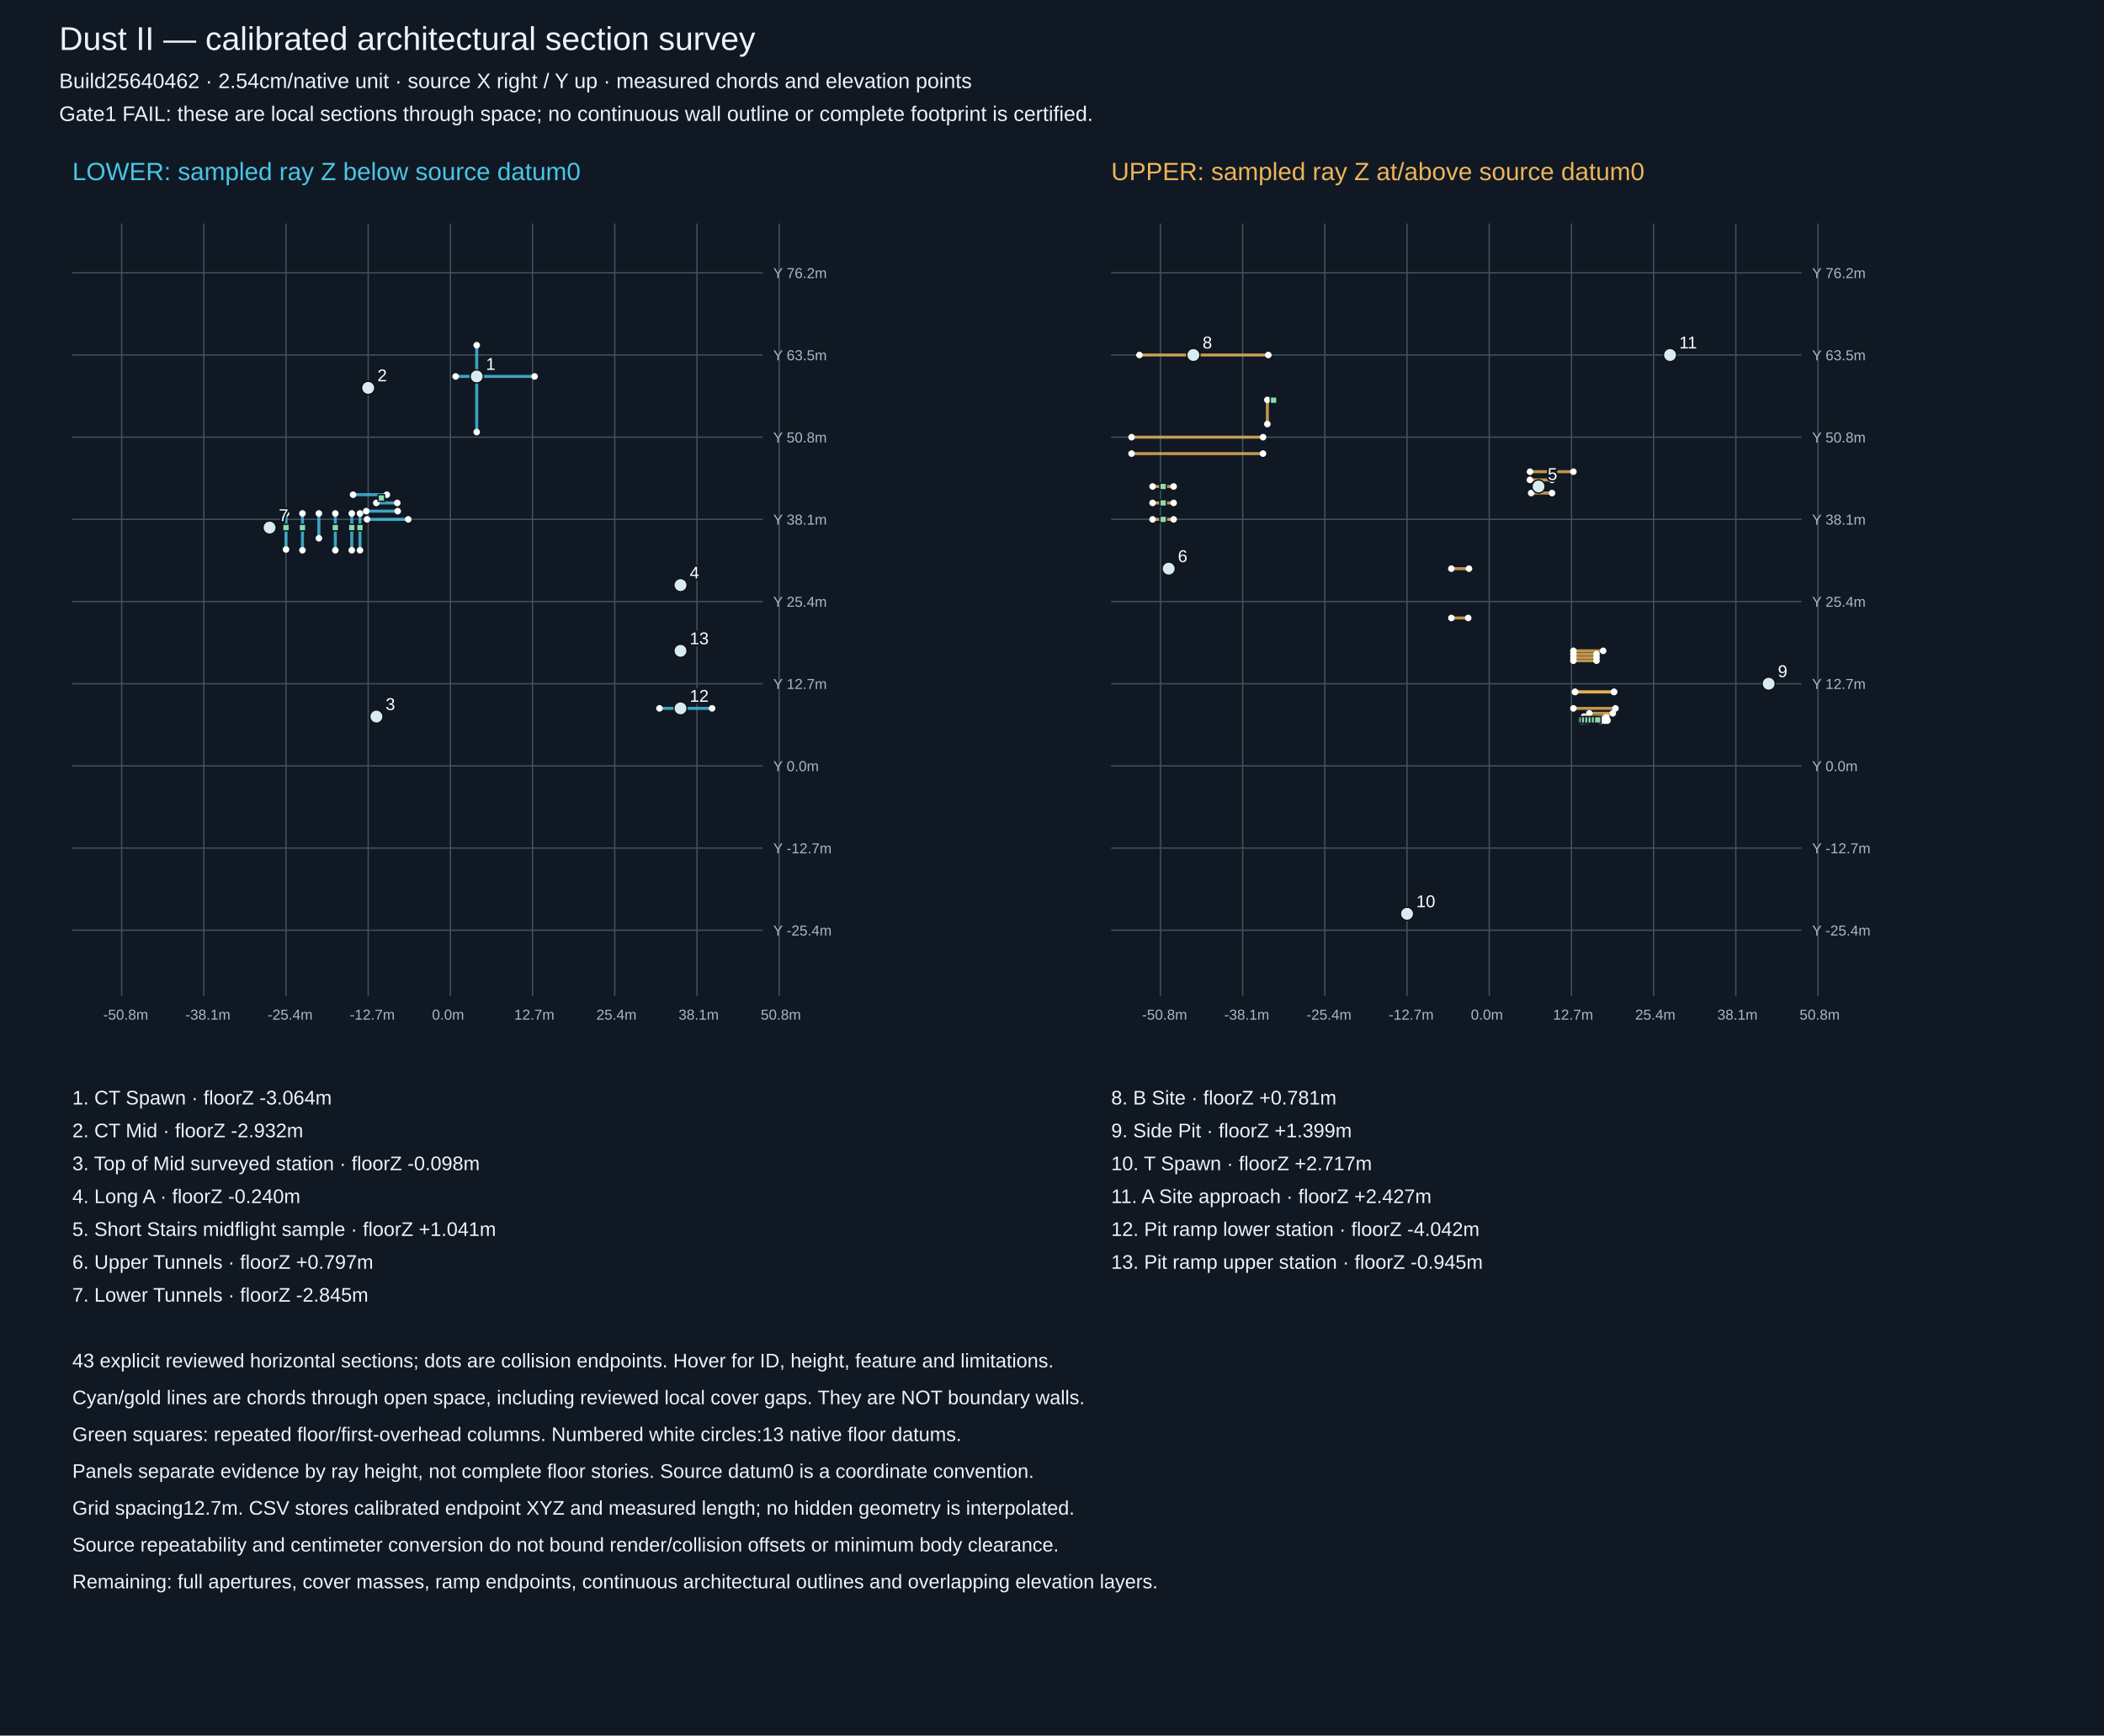
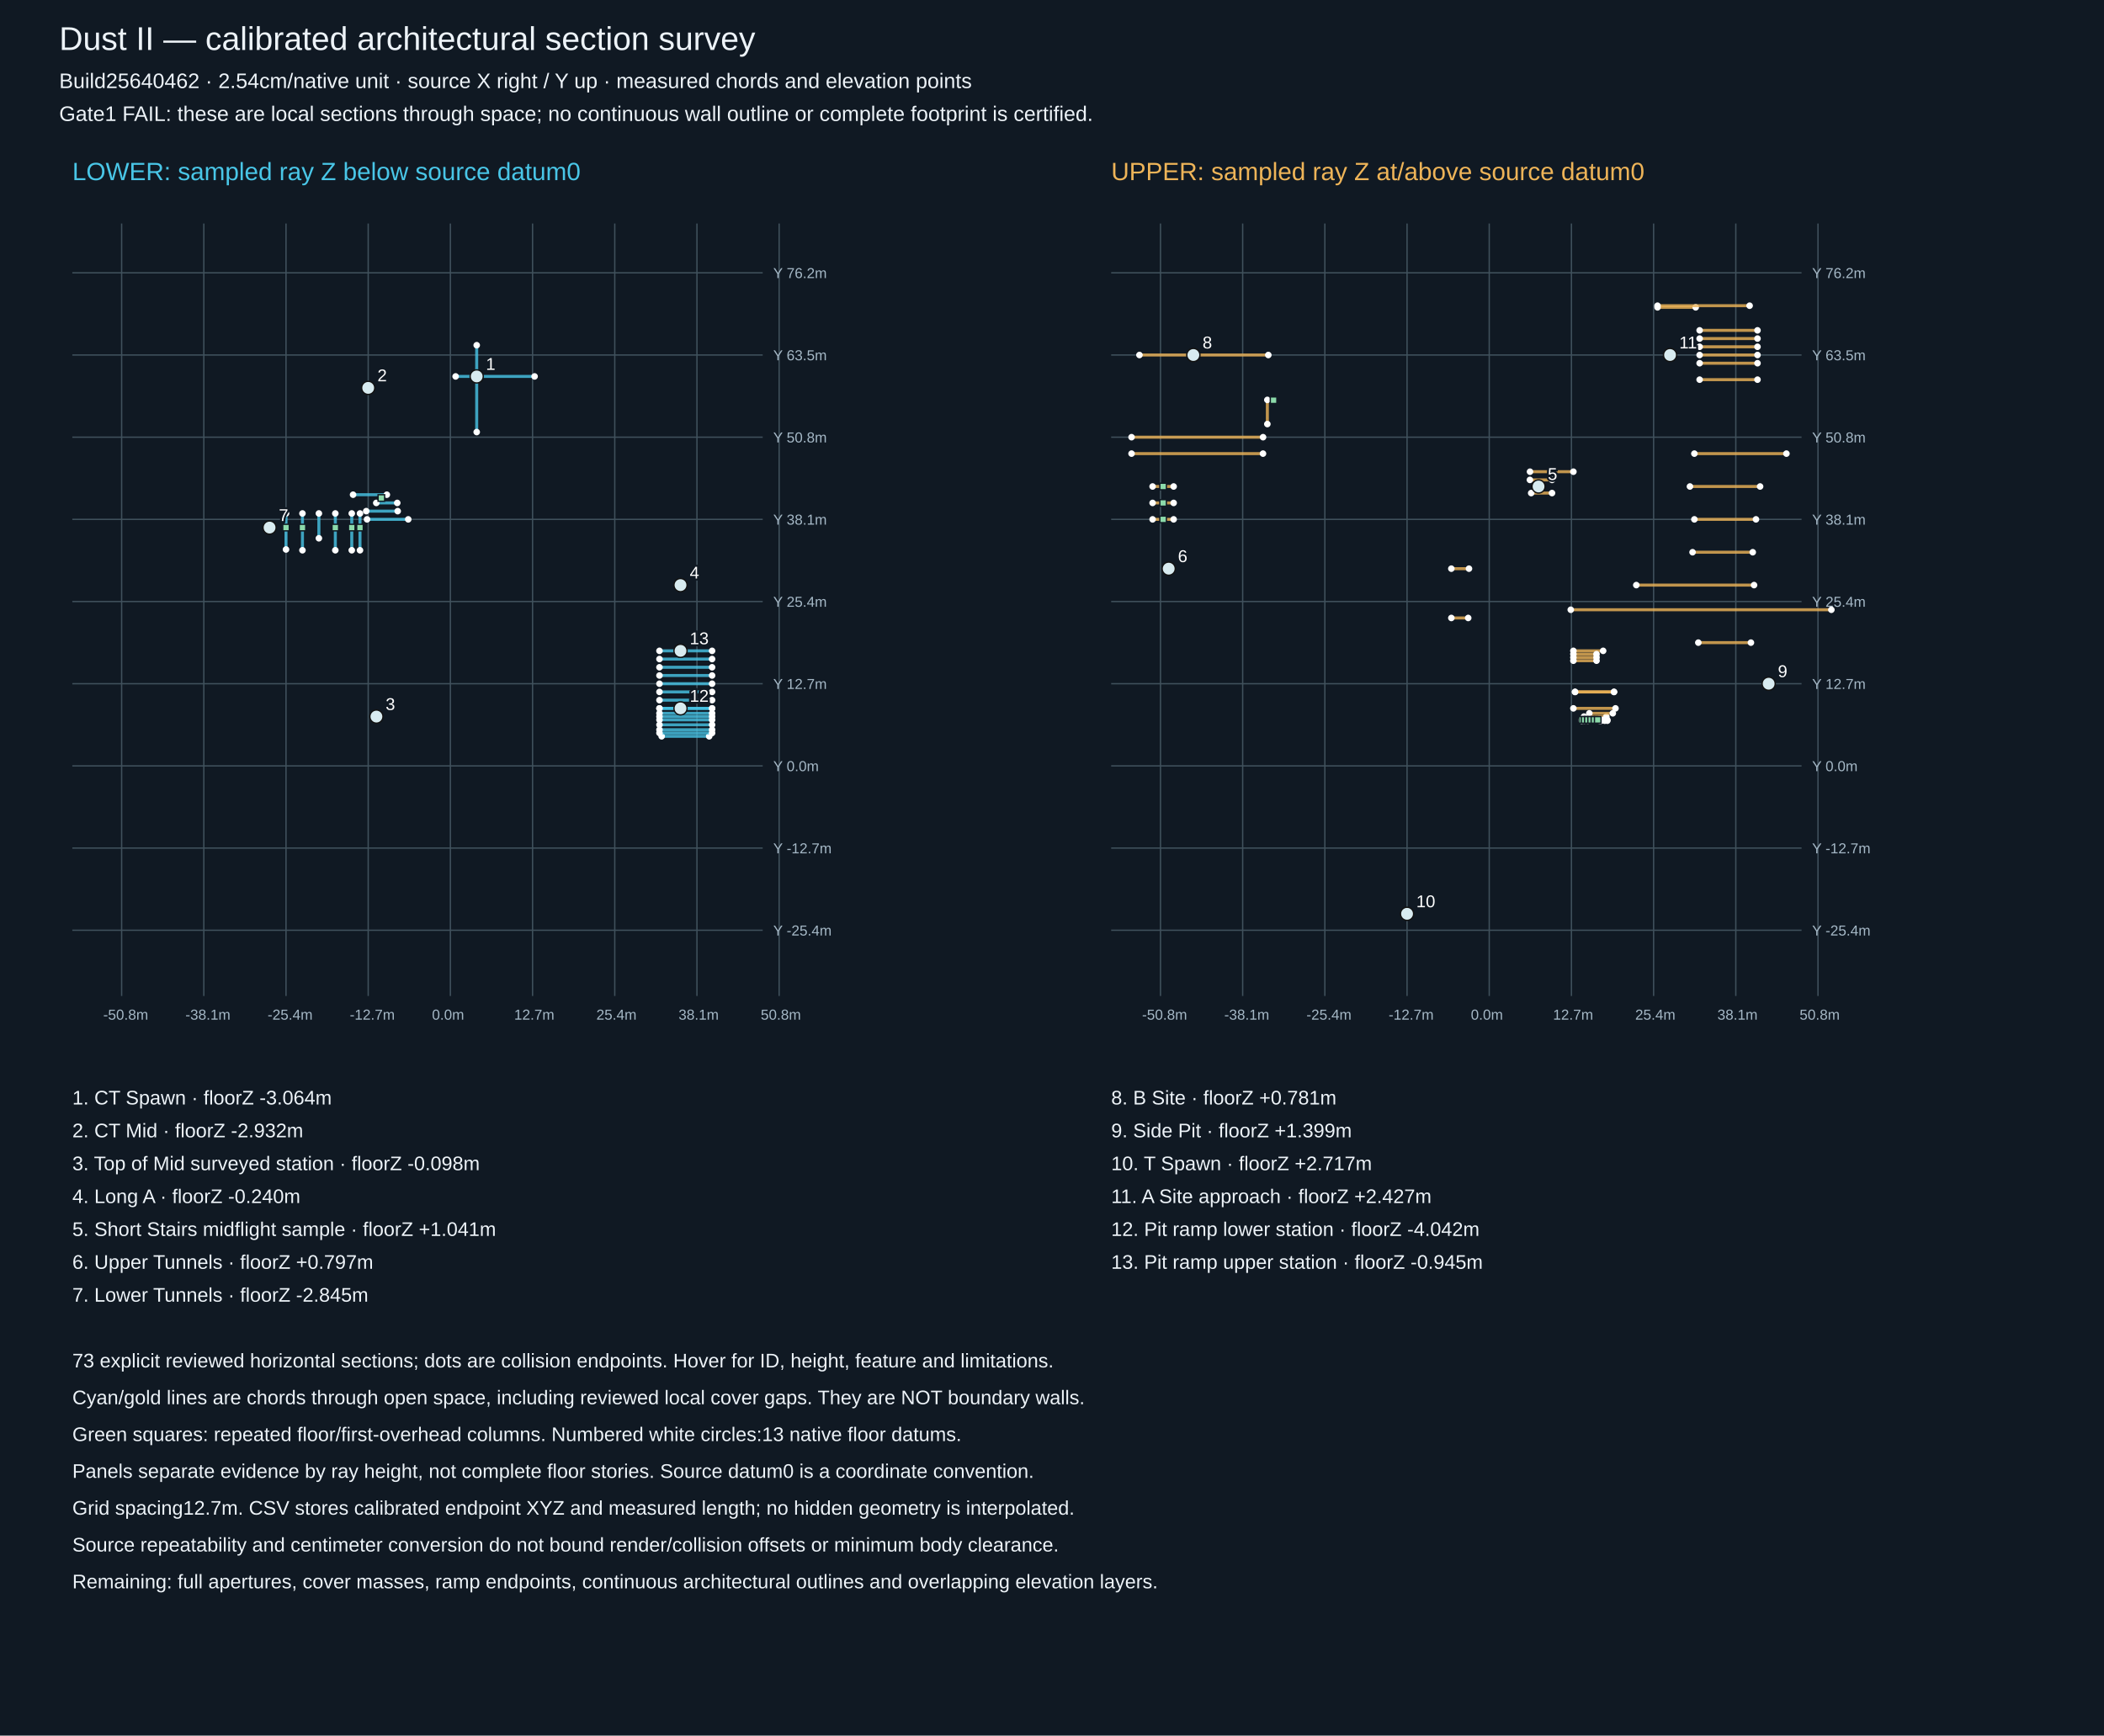
<svg xmlns="http://www.w3.org/2000/svg" width="1600" height="1320" viewBox="0 0 1600 1320">
  <rect width="1600" height="1320" fill="#101923" />
  <g fill="#edf3f8" font-family="Arial">
    <text x="45" y="38" font-size="25">Dust II — calibrated architectural section survey</text>
    <text x="45" y="67" font-size="16">Build25640462 · 2.54cm/native unit · source X right / Y up · measured chords and elevation points</text>
    <text x="45" y="92" font-size="16">Gate1 FAIL: these are local sections through space; no continuous wall outline or complete footprint is certified.</text>
  </g>
  <text x="55" y="137" fill="#49c6e7" font-family="Arial" font-size="19">LOWER: sampled ray Z below source datum0</text>
  <path d="M92.5,757.5 L92.5,170.0" stroke="#40515c" stroke-width="1" />
  <text x="78.5" y="775.5" fill="#a5b8c6" font-family="Arial" font-size="11">-50.8m</text>
  <path d="M155.0,757.5 L155.0,170.0" stroke="#40515c" stroke-width="1" />
  <text x="141.0" y="775.5" fill="#a5b8c6" font-family="Arial" font-size="11">-38.1m</text>
  <path d="M217.5,757.5 L217.5,170.0" stroke="#40515c" stroke-width="1" />
  <text x="203.5" y="775.5" fill="#a5b8c6" font-family="Arial" font-size="11">-25.4m</text>
  <path d="M280.0,757.5 L280.0,170.0" stroke="#40515c" stroke-width="1" />
  <text x="266.0" y="775.5" fill="#a5b8c6" font-family="Arial" font-size="11">-12.7m</text>
  <path d="M342.5,757.5 L342.5,170.0" stroke="#40515c" stroke-width="1" />
  <text x="328.5" y="775.5" fill="#a5b8c6" font-family="Arial" font-size="11">0.0m</text>
  <path d="M405.0,757.5 L405.0,170.0" stroke="#40515c" stroke-width="1" />
  <text x="391.0" y="775.5" fill="#a5b8c6" font-family="Arial" font-size="11">12.7m</text>
  <path d="M467.5,757.5 L467.5,170.0" stroke="#40515c" stroke-width="1" />
  <text x="453.5" y="775.5" fill="#a5b8c6" font-family="Arial" font-size="11">25.4m</text>
  <path d="M530.0,757.5 L530.0,170.0" stroke="#40515c" stroke-width="1" />
  <text x="516.0" y="775.5" fill="#a5b8c6" font-family="Arial" font-size="11">38.1m</text>
  <path d="M592.5,757.5 L592.5,170.0" stroke="#40515c" stroke-width="1" />
  <text x="578.5" y="775.5" fill="#a5b8c6" font-family="Arial" font-size="11">50.8m</text>
  <path d="M55.0,707.5 L580.0,707.5" stroke="#40515c" stroke-width="1" />
  <text x="588.0" y="711.5" fill="#a5b8c6" font-family="Arial" font-size="11">Y -25.4m</text>
  <path d="M55.0,645.0 L580.0,645.0" stroke="#40515c" stroke-width="1" />
  <text x="588.0" y="649.0" fill="#a5b8c6" font-family="Arial" font-size="11">Y -12.7m</text>
  <path d="M55.0,582.5 L580.0,582.5" stroke="#40515c" stroke-width="1" />
  <text x="588.0" y="586.5" fill="#a5b8c6" font-family="Arial" font-size="11">Y 0.0m</text>
  <path d="M55.0,520.0 L580.0,520.0" stroke="#40515c" stroke-width="1" />
  <text x="588.0" y="524.0" fill="#a5b8c6" font-family="Arial" font-size="11">Y 12.7m</text>
  <path d="M55.0,457.5 L580.0,457.5" stroke="#40515c" stroke-width="1" />
  <text x="588.0" y="461.5" fill="#a5b8c6" font-family="Arial" font-size="11">Y 25.4m</text>
  <path d="M55.0,395.0 L580.0,395.0" stroke="#40515c" stroke-width="1" />
  <text x="588.0" y="399.0" fill="#a5b8c6" font-family="Arial" font-size="11">Y 38.1m</text>
  <path d="M55.0,332.5 L580.0,332.5" stroke="#40515c" stroke-width="1" />
  <text x="588.0" y="336.5" fill="#a5b8c6" font-family="Arial" font-size="11">Y 50.8m</text>
  <path d="M55.0,270.0 L580.0,270.0" stroke="#40515c" stroke-width="1" />
  <text x="588.0" y="274.0" fill="#a5b8c6" font-family="Arial" font-size="11">Y 63.5m</text>
  <path d="M55.0,207.5 L580.0,207.5" stroke="#40515c" stroke-width="1" />
  <text x="588.0" y="211.5" fill="#a5b8c6" font-family="Arial" font-size="11">Y 76.2m</text>
  <g>
    <path d="M501.5,538.75 L541.5,538.75" stroke="#49c6e7" stroke-width="2.3" opacity=".8" />
    <circle cx="501.5" cy="538.75" r="2.5" fill="#fff" />
    <circle cx="541.5" cy="538.75" r="2.5" fill="#fff" />
  </g>
  <g>
    <path d="M279.121,395.0 L310.459,395.0" stroke="#49c6e7" stroke-width="2.3" opacity=".8" />
    <circle cx="279.121" cy="395.0" r="2.5" fill="#fff" />
    <circle cx="310.459" cy="395.0" r="2.5" fill="#fff" />
  </g>
  <g>
    <path d="M278.5,388.75 L302.425,388.75" stroke="#49c6e7" stroke-width="2.3" opacity=".8" />
    <circle cx="278.5" cy="388.75" r="2.5" fill="#fff" />
    <circle cx="302.425" cy="388.75" r="2.5" fill="#fff" />
  </g>
  <g>
    <path d="M286.141,382.5 L302.087,382.5" stroke="#49c6e7" stroke-width="2.3" opacity=".8" />
    <circle cx="286.141" cy="382.5" r="2.5" fill="#fff" />
    <circle cx="302.087" cy="382.5" r="2.5" fill="#fff" />
  </g>
  <g>
    <path d="M268.5,376.25 L294.178,376.25" stroke="#49c6e7" stroke-width="2.3" opacity=".8" />
    <circle cx="268.5" cy="376.25" r="2.5" fill="#fff" />
    <circle cx="294.178" cy="376.25" r="2.5" fill="#fff" />
  </g>
  <g>
    <path d="M346.485,286.291 L406.533,286.291" stroke="#49c6e7" stroke-width="2.3" opacity=".8" />
    <circle cx="346.485" cy="286.291" r="2.5" fill="#fff" />
    <circle cx="406.533" cy="286.291" r="2.5" fill="#fff" />
  </g>
  <g>
    <path d="M362.515,328.6 L362.515,262.554" stroke="#49c6e7" stroke-width="2.3" opacity=".8" />
    <circle cx="362.515" cy="328.6" r="2.5" fill="#fff" />
    <circle cx="362.515" cy="262.554" r="2.5" fill="#fff" />
  </g>
  <g>
    <path d="M217.5,417.913 L217.5,390.5" stroke="#49c6e7" stroke-width="2.3" opacity=".8" />
    <circle cx="217.5" cy="417.913" r="2.5" fill="#fff" />
    <circle cx="217.5" cy="390.5" r="2.5" fill="#fff" />
  </g>
  <g>
    <path d="M230.0,418.5 L230.0,390.5" stroke="#49c6e7" stroke-width="2.3" opacity=".8" />
    <circle cx="230.0" cy="418.5" r="2.5" fill="#fff" />
    <circle cx="230.0" cy="390.5" r="2.5" fill="#fff" />
  </g>
  <g>
    <path d="M255.0,418.5 L255.0,390.5" stroke="#49c6e7" stroke-width="2.3" opacity=".8" />
    <circle cx="255.0" cy="418.5" r="2.5" fill="#fff" />
    <circle cx="255.0" cy="390.5" r="2.5" fill="#fff" />
  </g>
  <g>
    <path d="M267.5,418.5 L267.5,390.5" stroke="#49c6e7" stroke-width="2.3" opacity=".8" />
    <circle cx="267.5" cy="418.5" r="2.5" fill="#fff" />
    <circle cx="267.5" cy="390.5" r="2.5" fill="#fff" />
  </g>
  <g>
    <path d="M273.75,418.5 L273.75,390.5" stroke="#49c6e7" stroke-width="2.3" opacity=".8" />
    <circle cx="273.75" cy="418.5" r="2.5" fill="#fff" />
    <circle cx="273.75" cy="390.5" r="2.5" fill="#fff" />
  </g>
  <g>
    <path d="M242.5,409.389 L242.5,390.5" stroke="#49c6e7" stroke-width="2.3" opacity=".8" />
    <circle cx="242.5" cy="409.389" r="2.5" fill="#fff" />
    <circle cx="242.5" cy="390.5" r="2.5" fill="#fff" />
  </g>
  <g>
+     <path d="M503.173,559.999 L539.309,559.999" stroke="#49c6e7" stroke-width="2.3" opacity=".8" />
+     <circle cx="503.173" cy="559.999" r="2.5" fill="#fff" />
+     <circle cx="539.309" cy="559.999" r="2.5" fill="#fff" />
+   </g>
+   <g>
+     <path d="M501.5,557.5 L541.5,557.5" stroke="#49c6e7" stroke-width="2.3" opacity=".8" />
+     <circle cx="501.5" cy="557.5" r="2.5" fill="#fff" />
+     <circle cx="541.5" cy="557.5" r="2.5" fill="#fff" />
+   </g>
+   <g>
+     <path d="M501.5,554.999 L541.5,554.999" stroke="#49c6e7" stroke-width="2.3" opacity=".8" />
+     <circle cx="501.5" cy="554.999" r="2.5" fill="#fff" />
+     <circle cx="541.5" cy="554.999" r="2.5" fill="#fff" />
+   </g>
+   <g>
+     <path d="M501.5,551.249 L541.5,551.249" stroke="#49c6e7" stroke-width="2.3" opacity=".8" />
+     <circle cx="501.5" cy="551.249" r="2.5" fill="#fff" />
+     <circle cx="541.5" cy="551.249" r="2.5" fill="#fff" />
+   </g>
+   <g>
+     <path d="M501.5,547.499 L541.5,547.499" stroke="#49c6e7" stroke-width="2.3" opacity=".8" />
+     <circle cx="501.5" cy="547.499" r="2.5" fill="#fff" />
+     <circle cx="541.5" cy="547.499" r="2.5" fill="#fff" />
+   </g>
+   <g>
+     <path d="M501.5,545.0 L541.5,545.0" stroke="#49c6e7" stroke-width="2.3" opacity=".8" />
+     <circle cx="501.5" cy="545.0" r="2.5" fill="#fff" />
+     <circle cx="541.5" cy="545.0" r="2.5" fill="#fff" />
+   </g>
+   <g>
+     <path d="M501.5,542.499 L541.5,542.499" stroke="#49c6e7" stroke-width="2.3" opacity=".8" />
+     <circle cx="501.5" cy="542.499" r="2.5" fill="#fff" />
+     <circle cx="541.5" cy="542.499" r="2.5" fill="#fff" />
+   </g>
+   <g>
+     <path d="M501.5,538.749 L541.5,538.749" stroke="#49c6e7" stroke-width="2.3" opacity=".8" />
+     <circle cx="501.5" cy="538.749" r="2.5" fill="#fff" />
+     <circle cx="541.5" cy="538.749" r="2.5" fill="#fff" />
+   </g>
+   <g>
+     <path d="M501.5,532.499 L541.5,532.499" stroke="#49c6e7" stroke-width="2.3" opacity=".8" />
+     <circle cx="501.5" cy="532.499" r="2.5" fill="#fff" />
+     <circle cx="541.5" cy="532.499" r="2.5" fill="#fff" />
+   </g>
+   <g>
+     <path d="M501.5,526.249 L541.5,526.249" stroke="#49c6e7" stroke-width="2.3" opacity=".8" />
+     <circle cx="501.5" cy="526.249" r="2.5" fill="#fff" />
+     <circle cx="541.5" cy="526.249" r="2.5" fill="#fff" />
+   </g>
+   <g>
+     <path d="M501.5,520.0 L541.5,520.0" stroke="#49c6e7" stroke-width="2.3" opacity=".8" />
+     <circle cx="501.5" cy="520.0" r="2.5" fill="#fff" />
+     <circle cx="541.5" cy="520.0" r="2.5" fill="#fff" />
+   </g>
+   <g>
+     <path d="M501.5,513.747 L541.5,513.747" stroke="#49c6e7" stroke-width="2.3" opacity=".8" />
+     <circle cx="501.5" cy="513.747" r="2.5" fill="#fff" />
+     <circle cx="541.5" cy="513.747" r="2.5" fill="#fff" />
+   </g>
+   <g>
+     <path d="M501.5,507.499 L541.5,507.499" stroke="#49c6e7" stroke-width="2.3" opacity=".8" />
+     <circle cx="501.5" cy="507.499" r="2.5" fill="#fff" />
+     <circle cx="541.5" cy="507.499" r="2.5" fill="#fff" />
+   </g>
+   <g>
+     <path d="M501.5,501.249 L541.5,501.249" stroke="#49c6e7" stroke-width="2.3" opacity=".8" />
+     <circle cx="501.5" cy="501.249" r="2.5" fill="#fff" />
+     <circle cx="541.5" cy="501.249" r="2.5" fill="#fff" />
+   </g>
+   <g>
+     <path d="M501.5,494.999 L541.5,494.999" stroke="#49c6e7" stroke-width="2.3" opacity=".8" />
+     <circle cx="501.5" cy="494.999" r="2.5" fill="#fff" />
+     <circle cx="541.5" cy="494.999" r="2.5" fill="#fff" />
+   </g>
+   <g>
    <circle cx="362.515" cy="286.291" r="5" fill="#d8ebf0" stroke="#111" />
    <text x="369.515" y="281.291" fill="#fff" stroke="#101923" stroke-width="3" paint-order="stroke" font-family="Arial" font-size="13">1</text>
  </g>
  <g>
    <circle cx="280.0" cy="295.0" r="5" fill="#d8ebf0" stroke="#111" />
    <text x="287.0" y="290.0" fill="#fff" stroke="#101923" stroke-width="3" paint-order="stroke" font-family="Arial" font-size="13">2</text>
  </g>
  <g>
    <circle cx="286.25" cy="545.0" r="5" fill="#d8ebf0" stroke="#111" />
    <text x="293.25" y="540.0" fill="#fff" stroke="#101923" stroke-width="3" paint-order="stroke" font-family="Arial" font-size="13">3</text>
  </g>
  <g>
    <circle cx="517.5" cy="445.0" r="5" fill="#d8ebf0" stroke="#111" />
    <text x="524.5" y="440.0" fill="#fff" stroke="#101923" stroke-width="3" paint-order="stroke" font-family="Arial" font-size="13">4</text>
  </g>
  <g>
    <circle cx="205.0" cy="401.25" r="5" fill="#d8ebf0" stroke="#111" />
    <text x="212.0" y="396.25" fill="#fff" stroke="#101923" stroke-width="3" paint-order="stroke" font-family="Arial" font-size="13">7</text>
  </g>
  <g>
    <circle cx="517.5" cy="538.75" r="5" fill="#d8ebf0" stroke="#111" />
    <text x="524.5" y="533.75" fill="#fff" stroke="#101923" stroke-width="3" paint-order="stroke" font-family="Arial" font-size="13">12</text>
  </g>
  <g>
    <circle cx="517.5" cy="495.0" r="5" fill="#d8ebf0" stroke="#111" />
    <text x="524.5" y="490.0" fill="#fff" stroke="#101923" stroke-width="3" paint-order="stroke" font-family="Arial" font-size="13">13</text>
  </g>
  <g>
    <rect x="287.5" y="376.25" width="5" height="5" fill="#8cdaaa" stroke="#101923" />
  </g>
  <g>
    <rect x="215.0" y="398.75" width="5" height="5" fill="#8cdaaa" stroke="#101923" />
  </g>
  <g>
    <rect x="271.25" y="398.75" width="5" height="5" fill="#8cdaaa" stroke="#101923" />
  </g>
  <g>
    <rect x="265.0" y="398.75" width="5" height="5" fill="#8cdaaa" stroke="#101923" />
  </g>
  <g>
    <rect x="252.5" y="398.75" width="5" height="5" fill="#8cdaaa" stroke="#101923" />
  </g>
  <g>
    <rect x="227.5" y="398.751" width="5" height="5" fill="#8cdaaa" stroke="#101923" />
  </g>
  <text x="845" y="137" fill="#eeb458" font-family="Arial" font-size="19">UPPER: sampled ray Z at/above source datum0</text>
  <path d="M882.5,757.5 L882.5,170.0" stroke="#40515c" stroke-width="1" />
  <text x="868.5" y="775.5" fill="#a5b8c6" font-family="Arial" font-size="11">-50.8m</text>
  <path d="M945.0,757.5 L945.0,170.0" stroke="#40515c" stroke-width="1" />
  <text x="931.0" y="775.5" fill="#a5b8c6" font-family="Arial" font-size="11">-38.1m</text>
  <path d="M1007.5,757.5 L1007.5,170.0" stroke="#40515c" stroke-width="1" />
  <text x="993.5" y="775.5" fill="#a5b8c6" font-family="Arial" font-size="11">-25.4m</text>
  <path d="M1070.0,757.5 L1070.0,170.0" stroke="#40515c" stroke-width="1" />
  <text x="1056.0" y="775.5" fill="#a5b8c6" font-family="Arial" font-size="11">-12.7m</text>
  <path d="M1132.5,757.5 L1132.5,170.0" stroke="#40515c" stroke-width="1" />
  <text x="1118.5" y="775.5" fill="#a5b8c6" font-family="Arial" font-size="11">0.0m</text>
  <path d="M1195.0,757.5 L1195.0,170.0" stroke="#40515c" stroke-width="1" />
  <text x="1181.0" y="775.5" fill="#a5b8c6" font-family="Arial" font-size="11">12.7m</text>
  <path d="M1257.5,757.5 L1257.5,170.0" stroke="#40515c" stroke-width="1" />
  <text x="1243.5" y="775.5" fill="#a5b8c6" font-family="Arial" font-size="11">25.4m</text>
  <path d="M1320.0,757.5 L1320.0,170.0" stroke="#40515c" stroke-width="1" />
  <text x="1306.0" y="775.5" fill="#a5b8c6" font-family="Arial" font-size="11">38.1m</text>
  <path d="M1382.5,757.5 L1382.5,170.0" stroke="#40515c" stroke-width="1" />
  <text x="1368.5" y="775.5" fill="#a5b8c6" font-family="Arial" font-size="11">50.8m</text>
  <path d="M845.0,707.5 L1370.0,707.5" stroke="#40515c" stroke-width="1" />
  <text x="1378.0" y="711.5" fill="#a5b8c6" font-family="Arial" font-size="11">Y -25.4m</text>
  <path d="M845.0,645.0 L1370.0,645.0" stroke="#40515c" stroke-width="1" />
  <text x="1378.0" y="649.0" fill="#a5b8c6" font-family="Arial" font-size="11">Y -12.7m</text>
  <path d="M845.0,582.5 L1370.0,582.5" stroke="#40515c" stroke-width="1" />
  <text x="1378.0" y="586.5" fill="#a5b8c6" font-family="Arial" font-size="11">Y 0.0m</text>
  <path d="M845.0,520.0 L1370.0,520.0" stroke="#40515c" stroke-width="1" />
  <text x="1378.0" y="524.0" fill="#a5b8c6" font-family="Arial" font-size="11">Y 12.7m</text>
  <path d="M845.0,457.5 L1370.0,457.5" stroke="#40515c" stroke-width="1" />
  <text x="1378.0" y="461.5" fill="#a5b8c6" font-family="Arial" font-size="11">Y 25.4m</text>
  <path d="M845.0,395.0 L1370.0,395.0" stroke="#40515c" stroke-width="1" />
  <text x="1378.0" y="399.0" fill="#a5b8c6" font-family="Arial" font-size="11">Y 38.1m</text>
  <path d="M845.0,332.5 L1370.0,332.5" stroke="#40515c" stroke-width="1" />
  <text x="1378.0" y="336.5" fill="#a5b8c6" font-family="Arial" font-size="11">Y 50.8m</text>
  <path d="M845.0,270.0 L1370.0,270.0" stroke="#40515c" stroke-width="1" />
  <text x="1378.0" y="274.0" fill="#a5b8c6" font-family="Arial" font-size="11">Y 63.5m</text>
  <path d="M845.0,207.5 L1370.0,207.5" stroke="#40515c" stroke-width="1" />
  <text x="1378.0" y="211.5" fill="#a5b8c6" font-family="Arial" font-size="11">Y 76.2m</text>
  <g>
    <path d="M1196.5,538.75 L1228.5,538.75" stroke="#eeb458" stroke-width="2.3" opacity=".8" />
    <circle cx="1196.5" cy="538.75" r="2.5" fill="#fff" />
    <circle cx="1228.5" cy="538.75" r="2.5" fill="#fff" />
  </g>
  <g>
    <path d="M1197.774,526.25 L1227.372,526.25" stroke="#eeb458" stroke-width="2.3" opacity=".8" />
    <circle cx="1197.774" cy="526.25" r="2.5" fill="#fff" />
    <circle cx="1227.372" cy="526.25" r="2.5" fill="#fff" />
  </g>
  <g>
    <path d="M1196.5,495.0 L1219.119,495.0" stroke="#eeb458" stroke-width="2.3" opacity=".8" />
    <circle cx="1196.5" cy="495.0" r="2.5" fill="#fff" />
    <circle cx="1219.119" cy="495.0" r="2.5" fill="#fff" />
  </g>
  <g>
    <path d="M1202.86,547.5 L1217.46,547.5" stroke="#eeb458" stroke-width="2.3" opacity=".8" />
    <circle cx="1202.86" cy="547.5" r="2.5" fill="#fff" />
    <circle cx="1217.46" cy="547.5" r="2.5" fill="#fff" />
  </g>
  <g>
    <path d="M1204.539,545.0 L1221.544,545.0" stroke="#eeb458" stroke-width="2.3" opacity=".8" />
    <circle cx="1204.539" cy="545.0" r="2.5" fill="#fff" />
    <circle cx="1221.544" cy="545.0" r="2.5" fill="#fff" />
  </g>
  <g>
    <path d="M1208.611,542.5 L1226.46,542.5" stroke="#eeb458" stroke-width="2.3" opacity=".8" />
    <circle cx="1208.611" cy="542.5" r="2.5" fill="#fff" />
    <circle cx="1226.46" cy="542.5" r="2.5" fill="#fff" />
  </g>
  <g>
    <path d="M1196.5,502.5 L1214.082,502.5" stroke="#eeb458" stroke-width="2.3" opacity=".8" />
    <circle cx="1196.5" cy="502.5" r="2.5" fill="#fff" />
    <circle cx="1214.082" cy="502.5" r="2.5" fill="#fff" />
  </g>
  <g>
    <path d="M1196.5,500.0 L1214.082,500.0" stroke="#eeb458" stroke-width="2.3" opacity=".8" />
    <circle cx="1196.5" cy="500.0" r="2.5" fill="#fff" />
    <circle cx="1214.082" cy="500.0" r="2.5" fill="#fff" />
  </g>
  <g>
    <path d="M1196.5,497.5 L1214.082,497.5" stroke="#eeb458" stroke-width="2.3" opacity=".8" />
    <circle cx="1196.5" cy="497.5" r="2.5" fill="#fff" />
    <circle cx="1214.082" cy="497.5" r="2.5" fill="#fff" />
  </g>
  <g>
    <path d="M963.767,322.511 L963.767,304.156" stroke="#eeb458" stroke-width="2.3" opacity=".8" />
    <circle cx="963.767" cy="322.511" r="2.5" fill="#fff" />
    <circle cx="963.767" cy="304.156" r="2.5" fill="#fff" />
  </g>
  <g>
    <path d="M1164.401,375.0 L1180.244,375.0" stroke="#eeb458" stroke-width="2.3" opacity=".8" />
    <circle cx="1164.401" cy="375.0" r="2.5" fill="#fff" />
    <circle cx="1180.244" cy="375.0" r="2.5" fill="#fff" />
  </g>
  <g>
    <path d="M1163.418,365.0 L1180.273,365.0" stroke="#eeb458" stroke-width="2.3" opacity=".8" />
    <circle cx="1163.418" cy="365.0" r="2.5" fill="#fff" />
    <circle cx="1180.273" cy="365.0" r="2.5" fill="#fff" />
  </g>
  <g>
    <path d="M1163.5,358.75 L1196.5,358.75" stroke="#eeb458" stroke-width="2.3" opacity=".8" />
    <circle cx="1163.5" cy="358.75" r="2.5" fill="#fff" />
    <circle cx="1196.5" cy="358.75" r="2.5" fill="#fff" />
  </g>
  <g>
    <path d="M1103.693,470.0 L1116.5,470.0" stroke="#eeb458" stroke-width="2.3" opacity=".8" />
    <circle cx="1103.693" cy="470.0" r="2.5" fill="#fff" />
    <circle cx="1116.5" cy="470.0" r="2.5" fill="#fff" />
  </g>
  <g>
    <path d="M1103.682,432.5 L1117.091,432.5" stroke="#eeb458" stroke-width="2.3" opacity=".8" />
    <circle cx="1103.682" cy="432.5" r="2.5" fill="#fff" />
    <circle cx="1117.091" cy="432.5" r="2.5" fill="#fff" />
  </g>
  <g>
    <path d="M1202.793,548.125 L1216.44,548.125" stroke="#eeb458" stroke-width="2.3" opacity=".8" />
    <circle cx="1202.793" cy="548.125" r="2.5" fill="#fff" />
    <circle cx="1216.44" cy="548.125" r="2.5" fill="#fff" />
  </g>
  <g>
    <path d="M1202.834,548.125 L1222.296,548.125" stroke="#eeb458" stroke-width="2.3" opacity=".8" />
    <circle cx="1202.834" cy="548.125" r="2.5" fill="#fff" />
    <circle cx="1222.296" cy="548.125" r="2.5" fill="#fff" />
  </g>
  <g>
    <path d="M1204.86,548.125 L1220.304,548.125" stroke="#eeb458" stroke-width="2.3" opacity=".8" />
    <circle cx="1204.86" cy="548.125" r="2.5" fill="#fff" />
    <circle cx="1220.304" cy="548.125" r="2.5" fill="#fff" />
  </g>
  <g>
    <path d="M1207.483,548.125 L1217.64,548.125" stroke="#eeb458" stroke-width="2.3" opacity=".8" />
    <circle cx="1207.483" cy="548.125" r="2.5" fill="#fff" />
    <circle cx="1217.64" cy="548.125" r="2.5" fill="#fff" />
  </g>
  <g>
    <path d="M1202.794,547.5 L1217.46,547.5" stroke="#eeb458" stroke-width="2.3" opacity=".8" />
    <circle cx="1202.794" cy="547.5" r="2.5" fill="#fff" />
    <circle cx="1217.46" cy="547.5" r="2.5" fill="#fff" />
  </g>
  <g>
    <path d="M1202.834,547.5 L1222.296,547.5" stroke="#eeb458" stroke-width="2.3" opacity=".8" />
    <circle cx="1202.834" cy="547.5" r="2.5" fill="#fff" />
    <circle cx="1222.296" cy="547.5" r="2.5" fill="#fff" />
  </g>
  <g>
    <path d="M1204.86,547.5 L1220.304,547.5" stroke="#eeb458" stroke-width="2.3" opacity=".8" />
    <circle cx="1204.86" cy="547.5" r="2.5" fill="#fff" />
    <circle cx="1220.304" cy="547.5" r="2.5" fill="#fff" />
  </g>
  <g>
    <path d="M1207.483,547.5 L1217.64,547.5" stroke="#eeb458" stroke-width="2.3" opacity=".8" />
    <circle cx="1207.483" cy="547.5" r="2.5" fill="#fff" />
    <circle cx="1217.64" cy="547.5" r="2.5" fill="#fff" />
  </g>
  <g>
    <path d="M866.499,270.0 L964.5,270.0" stroke="#eeb458" stroke-width="2.3" opacity=".8" />
    <circle cx="866.499" cy="270.0" r="2.5" fill="#fff" />
    <circle cx="964.5" cy="270.0" r="2.5" fill="#fff" />
  </g>
  <g>
    <path d="M1197.774,526.25 L1227.372,526.25" stroke="#eeb458" stroke-width="2.3" opacity=".8" />
    <circle cx="1197.774" cy="526.25" r="2.5" fill="#fff" />
    <circle cx="1227.372" cy="526.25" r="2.5" fill="#fff" />
  </g>
  <g>
    <path d="M876.5,395.0 L892.5,395.0" stroke="#eeb458" stroke-width="2.3" opacity=".8" />
    <circle cx="876.5" cy="395.0" r="2.5" fill="#fff" />
    <circle cx="892.5" cy="395.0" r="2.5" fill="#fff" />
  </g>
  <g>
    <path d="M876.5,382.5 L892.5,382.5" stroke="#eeb458" stroke-width="2.3" opacity=".8" />
    <circle cx="876.5" cy="382.5" r="2.5" fill="#fff" />
    <circle cx="892.5" cy="382.5" r="2.5" fill="#fff" />
  </g>
  <g>
    <path d="M876.5,370.0 L892.5,370.0" stroke="#eeb458" stroke-width="2.3" opacity=".8" />
    <circle cx="876.5" cy="370.0" r="2.5" fill="#fff" />
    <circle cx="892.5" cy="370.0" r="2.5" fill="#fff" />
  </g>
  <g>
    <path d="M860.5,345.0 L960.449,345.0" stroke="#eeb458" stroke-width="2.3" opacity=".8" />
    <circle cx="860.5" cy="345.0" r="2.5" fill="#fff" />
    <circle cx="960.449" cy="345.0" r="2.5" fill="#fff" />
  </g>
  <g>
    <path d="M860.5,332.5 L960.5,332.5" stroke="#eeb458" stroke-width="2.3" opacity=".8" />
    <circle cx="860.5" cy="332.5" r="2.5" fill="#fff" />
    <circle cx="960.5" cy="332.5" r="2.5" fill="#fff" />
  </g>
  <g>
+     <path d="M1291.5,488.749 L1331.5,488.749" stroke="#eeb458" stroke-width="2.3" opacity=".8" />
+     <circle cx="1291.5" cy="488.749" r="2.5" fill="#fff" />
+     <circle cx="1331.5" cy="488.749" r="2.5" fill="#fff" />
+   </g>
+   <g>
+     <path d="M1260.484,233.75 L1289.5,233.75" stroke="#eeb458" stroke-width="2.3" opacity=".8" />
+     <circle cx="1260.484" cy="233.75" r="2.5" fill="#fff" />
+     <circle cx="1289.5" cy="233.75" r="2.5" fill="#fff" />
+   </g>
+   <g>
+     <path d="M1194.5,463.75 L1392.668,463.75" stroke="#eeb458" stroke-width="2.3" opacity=".8" />
+     <circle cx="1194.5" cy="463.75" r="2.5" fill="#fff" />
+     <circle cx="1392.668" cy="463.75" r="2.5" fill="#fff" />
+   </g>
+   <g>
+     <path d="M1244.342,445.0 L1333.875,445.0" stroke="#eeb458" stroke-width="2.3" opacity=".8" />
+     <circle cx="1244.342" cy="445.0" r="2.5" fill="#fff" />
+     <circle cx="1333.875" cy="445.0" r="2.5" fill="#fff" />
+   </g>
+   <g>
+     <path d="M1287.125,420.0 L1332.879,420.0" stroke="#eeb458" stroke-width="2.3" opacity=".8" />
+     <circle cx="1287.125" cy="420.0" r="2.5" fill="#fff" />
+     <circle cx="1332.879" cy="420.0" r="2.5" fill="#fff" />
+   </g>
+   <g>
+     <path d="M1288.5,395.0 L1335.339,395.0" stroke="#eeb458" stroke-width="2.3" opacity=".8" />
+     <circle cx="1288.5" cy="395.0" r="2.5" fill="#fff" />
+     <circle cx="1335.339" cy="395.0" r="2.5" fill="#fff" />
+   </g>
+   <g>
+     <path d="M1285.125,370.0 L1338.473,370.0" stroke="#eeb458" stroke-width="2.3" opacity=".8" />
+     <circle cx="1285.125" cy="370.0" r="2.5" fill="#fff" />
+     <circle cx="1338.473" cy="370.0" r="2.5" fill="#fff" />
+   </g>
+   <g>
+     <path d="M1288.5,345.0 L1358.5,345.0" stroke="#eeb458" stroke-width="2.3" opacity=".8" />
+     <circle cx="1288.5" cy="345.0" r="2.5" fill="#fff" />
+     <circle cx="1358.5" cy="345.0" r="2.5" fill="#fff" />
+   </g>
+   <g>
+     <path d="M1292.5,288.749 L1336.5,288.749" stroke="#eeb458" stroke-width="2.3" opacity=".8" />
+     <circle cx="1292.5" cy="288.749" r="2.5" fill="#fff" />
+     <circle cx="1336.5" cy="288.749" r="2.5" fill="#fff" />
+   </g>
+   <g>
+     <path d="M1292.5,276.248 L1336.501,276.248" stroke="#eeb458" stroke-width="2.3" opacity=".8" />
+     <circle cx="1292.5" cy="276.248" r="2.5" fill="#fff" />
+     <circle cx="1336.501" cy="276.248" r="2.5" fill="#fff" />
+   </g>
+   <g>
+     <path d="M1292.5,269.999 L1336.501,269.999" stroke="#eeb458" stroke-width="2.3" opacity=".8" />
+     <circle cx="1292.5" cy="269.999" r="2.5" fill="#fff" />
+     <circle cx="1336.501" cy="269.999" r="2.5" fill="#fff" />
+   </g>
+   <g>
+     <path d="M1292.5,263.749 L1336.501,263.749" stroke="#eeb458" stroke-width="2.3" opacity=".8" />
+     <circle cx="1292.5" cy="263.749" r="2.5" fill="#fff" />
+     <circle cx="1336.501" cy="263.749" r="2.5" fill="#fff" />
+   </g>
+   <g>
+     <path d="M1292.5,257.499 L1336.501,257.499" stroke="#eeb458" stroke-width="2.3" opacity=".8" />
+     <circle cx="1292.5" cy="257.499" r="2.5" fill="#fff" />
+     <circle cx="1336.501" cy="257.499" r="2.5" fill="#fff" />
+   </g>
+   <g>
+     <path d="M1292.5,251.249 L1336.501,251.249" stroke="#eeb458" stroke-width="2.3" opacity=".8" />
+     <circle cx="1292.5" cy="251.249" r="2.5" fill="#fff" />
+     <circle cx="1336.501" cy="251.249" r="2.5" fill="#fff" />
+   </g>
+   <g>
+     <path d="M1260.457,232.499 L1330.5,232.499" stroke="#eeb458" stroke-width="2.3" opacity=".8" />
+     <circle cx="1260.457" cy="232.499" r="2.5" fill="#fff" />
+     <circle cx="1330.5" cy="232.499" r="2.5" fill="#fff" />
+   </g>
+   <g>
    <circle cx="1170.0" cy="370.0" r="5" fill="#d8ebf0" stroke="#111" />
    <text x="1177.0" y="365.0" fill="#fff" stroke="#101923" stroke-width="3" paint-order="stroke" font-family="Arial" font-size="13">5</text>
  </g>
  <g>
    <circle cx="888.75" cy="432.5" r="5" fill="#d8ebf0" stroke="#111" />
    <text x="895.75" y="427.5" fill="#fff" stroke="#101923" stroke-width="3" paint-order="stroke" font-family="Arial" font-size="13">6</text>
  </g>
  <g>
    <circle cx="907.5" cy="270.0" r="5" fill="#d8ebf0" stroke="#111" />
    <text x="914.5" y="265.0" fill="#fff" stroke="#101923" stroke-width="3" paint-order="stroke" font-family="Arial" font-size="13">8</text>
  </g>
  <g>
    <circle cx="1345.0" cy="520.0" r="5" fill="#d8ebf0" stroke="#111" />
    <text x="1352.0" y="515.0" fill="#fff" stroke="#101923" stroke-width="3" paint-order="stroke" font-family="Arial" font-size="13">9</text>
  </g>
  <g>
    <circle cx="1069.999" cy="695.0" r="5" fill="#d8ebf0" stroke="#111" />
    <text x="1076.999" y="690.0" fill="#fff" stroke="#101923" stroke-width="3" paint-order="stroke" font-family="Arial" font-size="13">10</text>
  </g>
  <g>
    <circle cx="1270.0" cy="270.0" r="5" fill="#d8ebf0" stroke="#111" />
    <text x="1277.0" y="265.0" fill="#fff" stroke="#101923" stroke-width="3" paint-order="stroke" font-family="Arial" font-size="13">11</text>
  </g>
  <g>
    <rect x="966.0" y="301.875" width="5" height="5" fill="#8cdaaa" stroke="#101923" />
  </g>
  <g>
    <rect x="1200.625" y="545.0" width="5" height="5" fill="#8cdaaa" stroke="#101923" />
  </g>
  <g>
    <rect x="1202.5" y="545.0" width="5" height="5" fill="#8cdaaa" stroke="#101923" />
  </g>
  <g>
    <rect x="1205.0" y="545.0" width="5" height="5" fill="#8cdaaa" stroke="#101923" />
  </g>
  <g>
    <rect x="1207.5" y="545.0" width="5" height="5" fill="#8cdaaa" stroke="#101923" />
  </g>
  <g>
    <rect x="1210.0" y="545.0" width="5" height="5" fill="#8cdaaa" stroke="#101923" />
  </g>
  <g>
    <rect x="1212.5" y="544.999" width="5" height="5" fill="#8cdaaa" stroke="#101923" />
  </g>
  <g>
    <rect x="882.0" y="392.5" width="5" height="5" fill="#8cdaaa" stroke="#101923" />
  </g>
  <g>
    <rect x="882.0" y="380.0" width="5" height="5" fill="#8cdaaa" stroke="#101923" />
  </g>
  <g>
    <rect x="882.0" y="367.5" width="5" height="5" fill="#8cdaaa" stroke="#101923" />
  </g>
  <g fill="#edf3f8" font-family="Arial" font-size="15">
    <text x="55" y="840">1. CT Spawn · floorZ -3.064m</text>
    <text x="55" y="865">2. CT Mid · floorZ -2.932m</text>
    <text x="55" y="890">3. Top of Mid surveyed station · floorZ -0.098m</text>
    <text x="55" y="915">4. Long A · floorZ -0.240m</text>
    <text x="55" y="940">5. Short Stairs midflight sample · floorZ +1.041m</text>
    <text x="55" y="965">6. Upper Tunnels · floorZ +0.797m</text>
    <text x="55" y="990">7. Lower Tunnels · floorZ -2.845m</text>
    <text x="845" y="840">8. B Site · floorZ +0.781m</text>
    <text x="845" y="865">9. Side Pit · floorZ +1.399m</text>
    <text x="845" y="890">10. T Spawn · floorZ +2.717m</text>
    <text x="845" y="915">11. A Site approach · floorZ +2.427m</text>
    <text x="845" y="940">12. Pit ramp lower station · floorZ -4.042m</text>
    <text x="845" y="965">13. Pit ramp upper station · floorZ -0.945m</text>
-     <text x="55" y="1040">43 explicit reviewed horizontal sections; dots are collision endpoints. Hover for ID, height, feature and limitations.</text>
+     <text x="55" y="1040">73 explicit reviewed horizontal sections; dots are collision endpoints. Hover for ID, height, feature and limitations.</text>
    <text x="55" y="1068">Cyan/gold lines are chords through open space, including reviewed local cover gaps. They are NOT boundary walls.</text>
    <text x="55" y="1096">Green squares: repeated floor/first-overhead columns. Numbered white circles:13 native floor datums.</text>
    <text x="55" y="1124">Panels separate evidence by ray height, not complete floor stories. Source datum0 is a coordinate convention.</text>
    <text x="55" y="1152">Grid spacing12.7m. CSV stores calibrated endpoint XYZ and measured length; no hidden geometry is interpolated.</text>
    <text x="55" y="1180">Source repeatability and centimeter conversion do not bound render/collision offsets or minimum body clearance.</text>
    <text x="55" y="1208">Remaining: full apertures, cover masses, ramp endpoints, continuous architectural outlines and overlapping elevation layers.</text>
  </g>
</svg>
